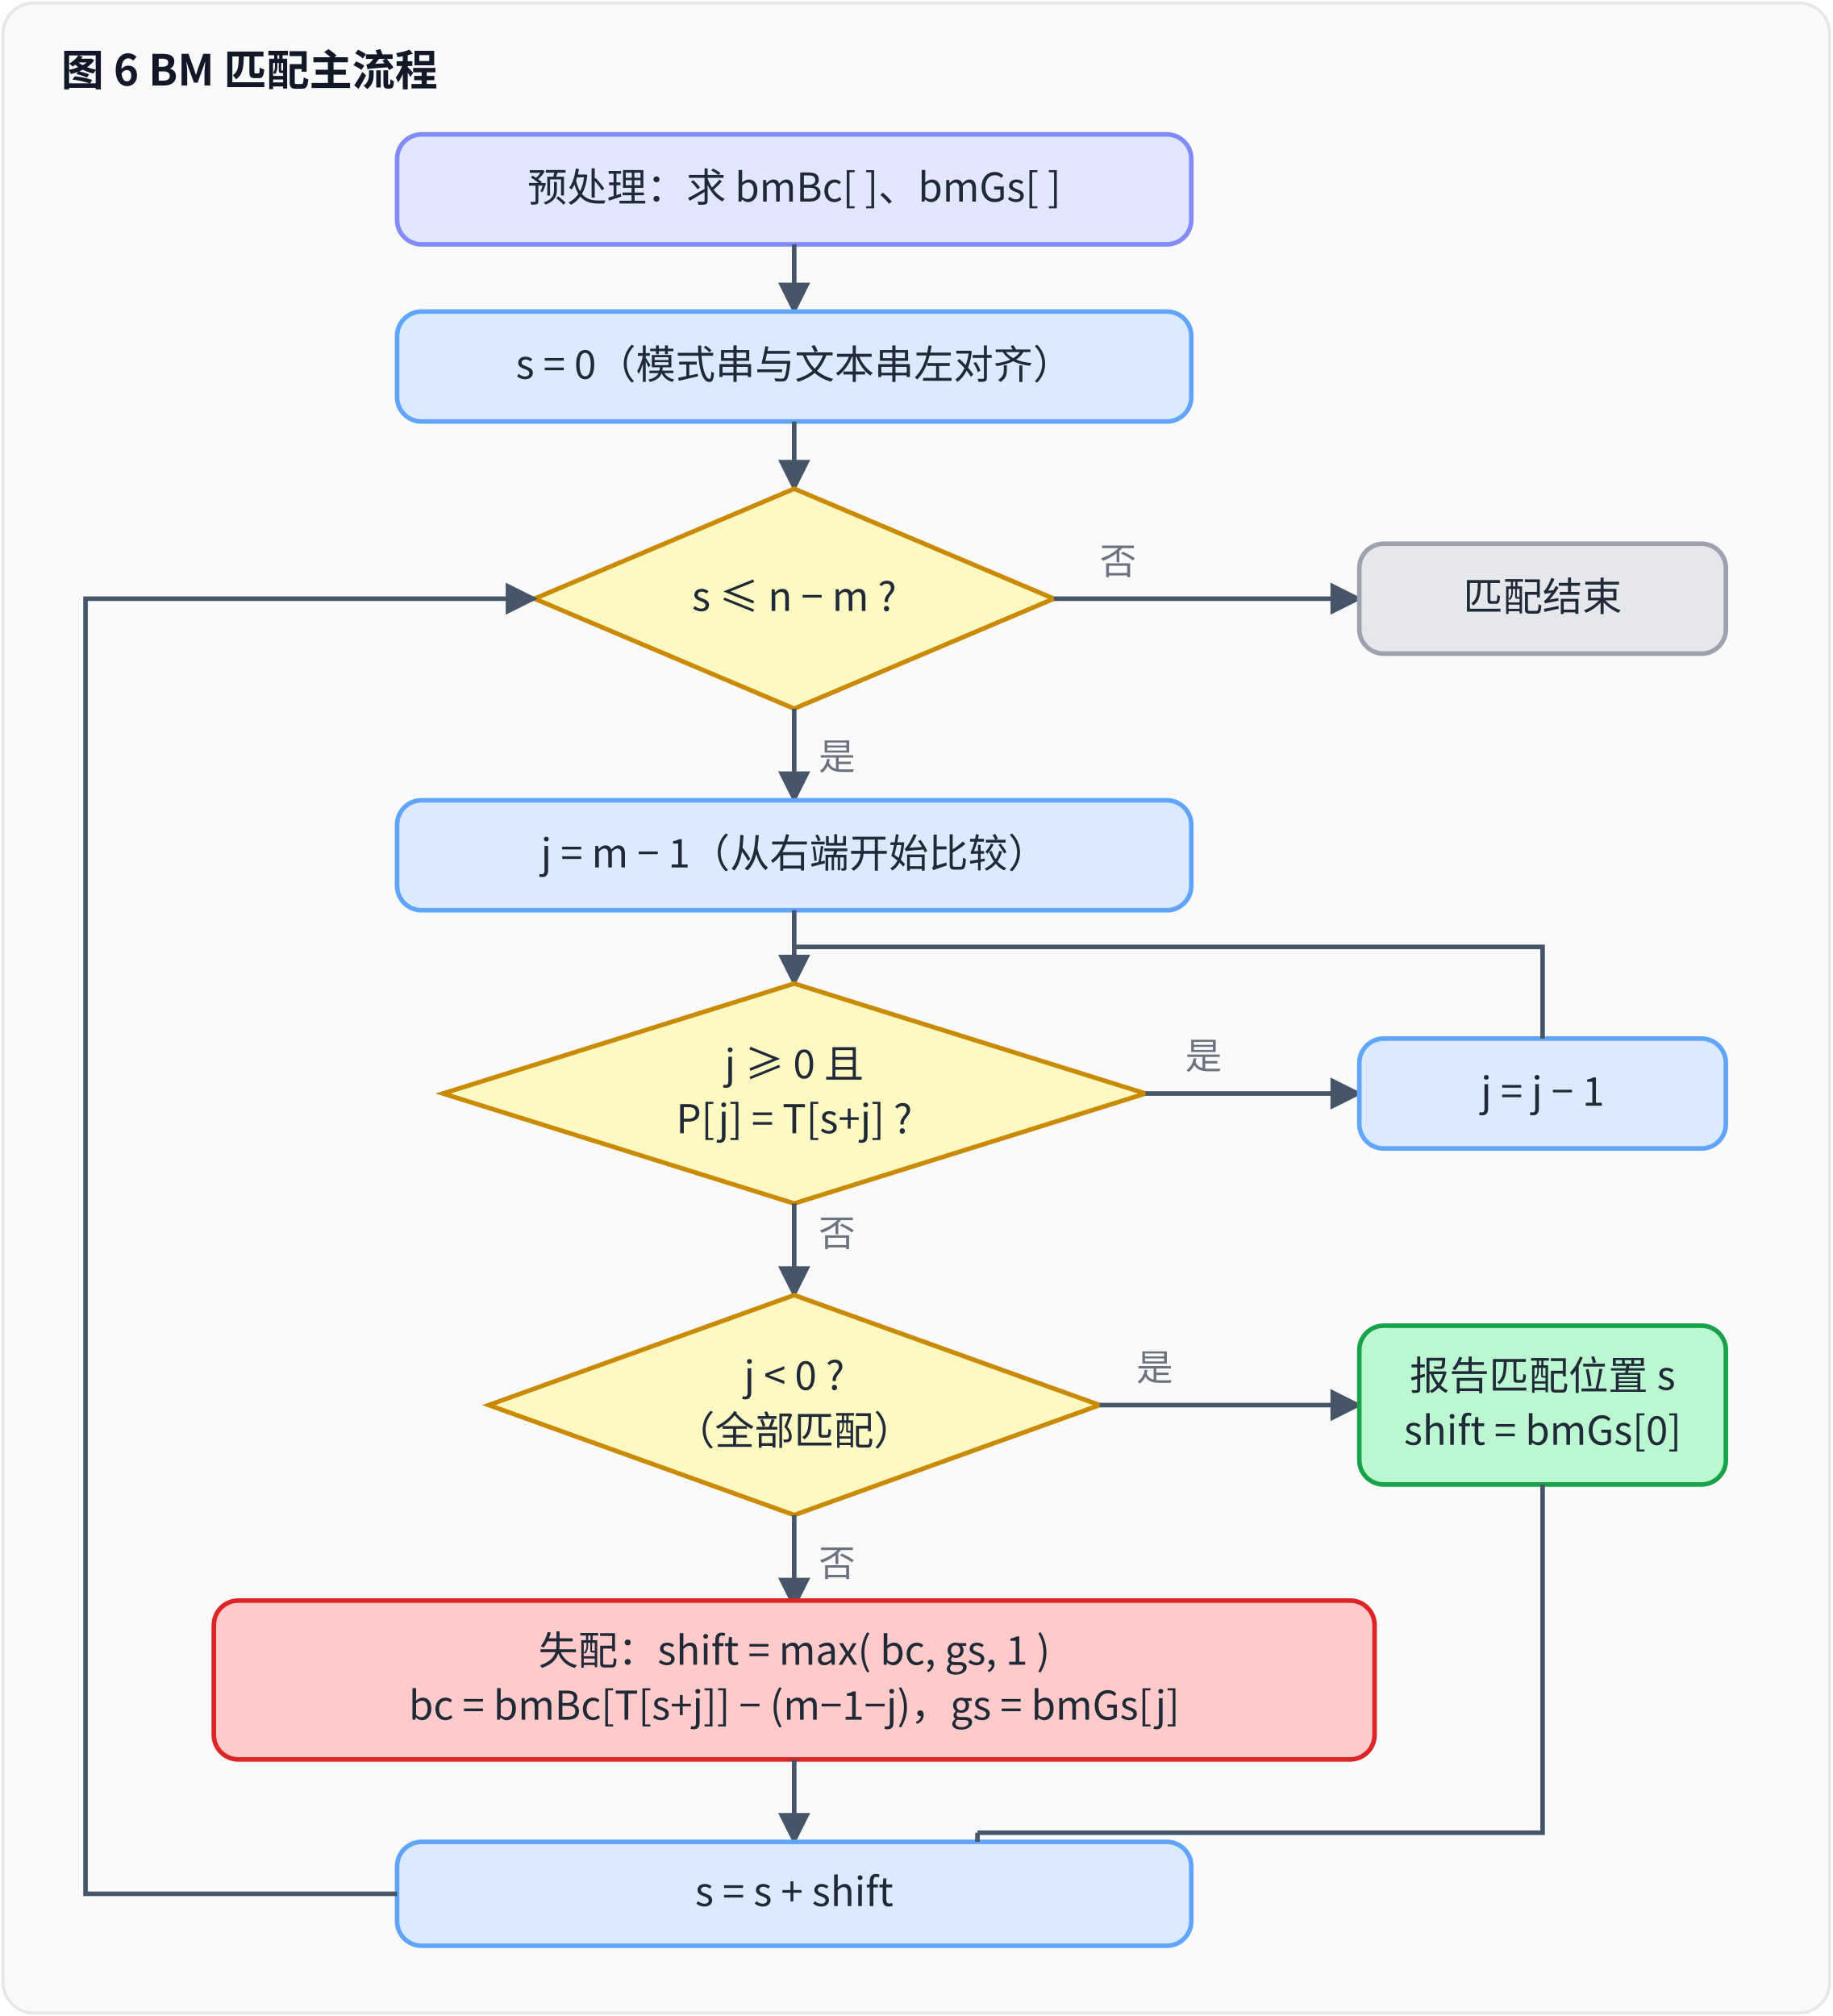
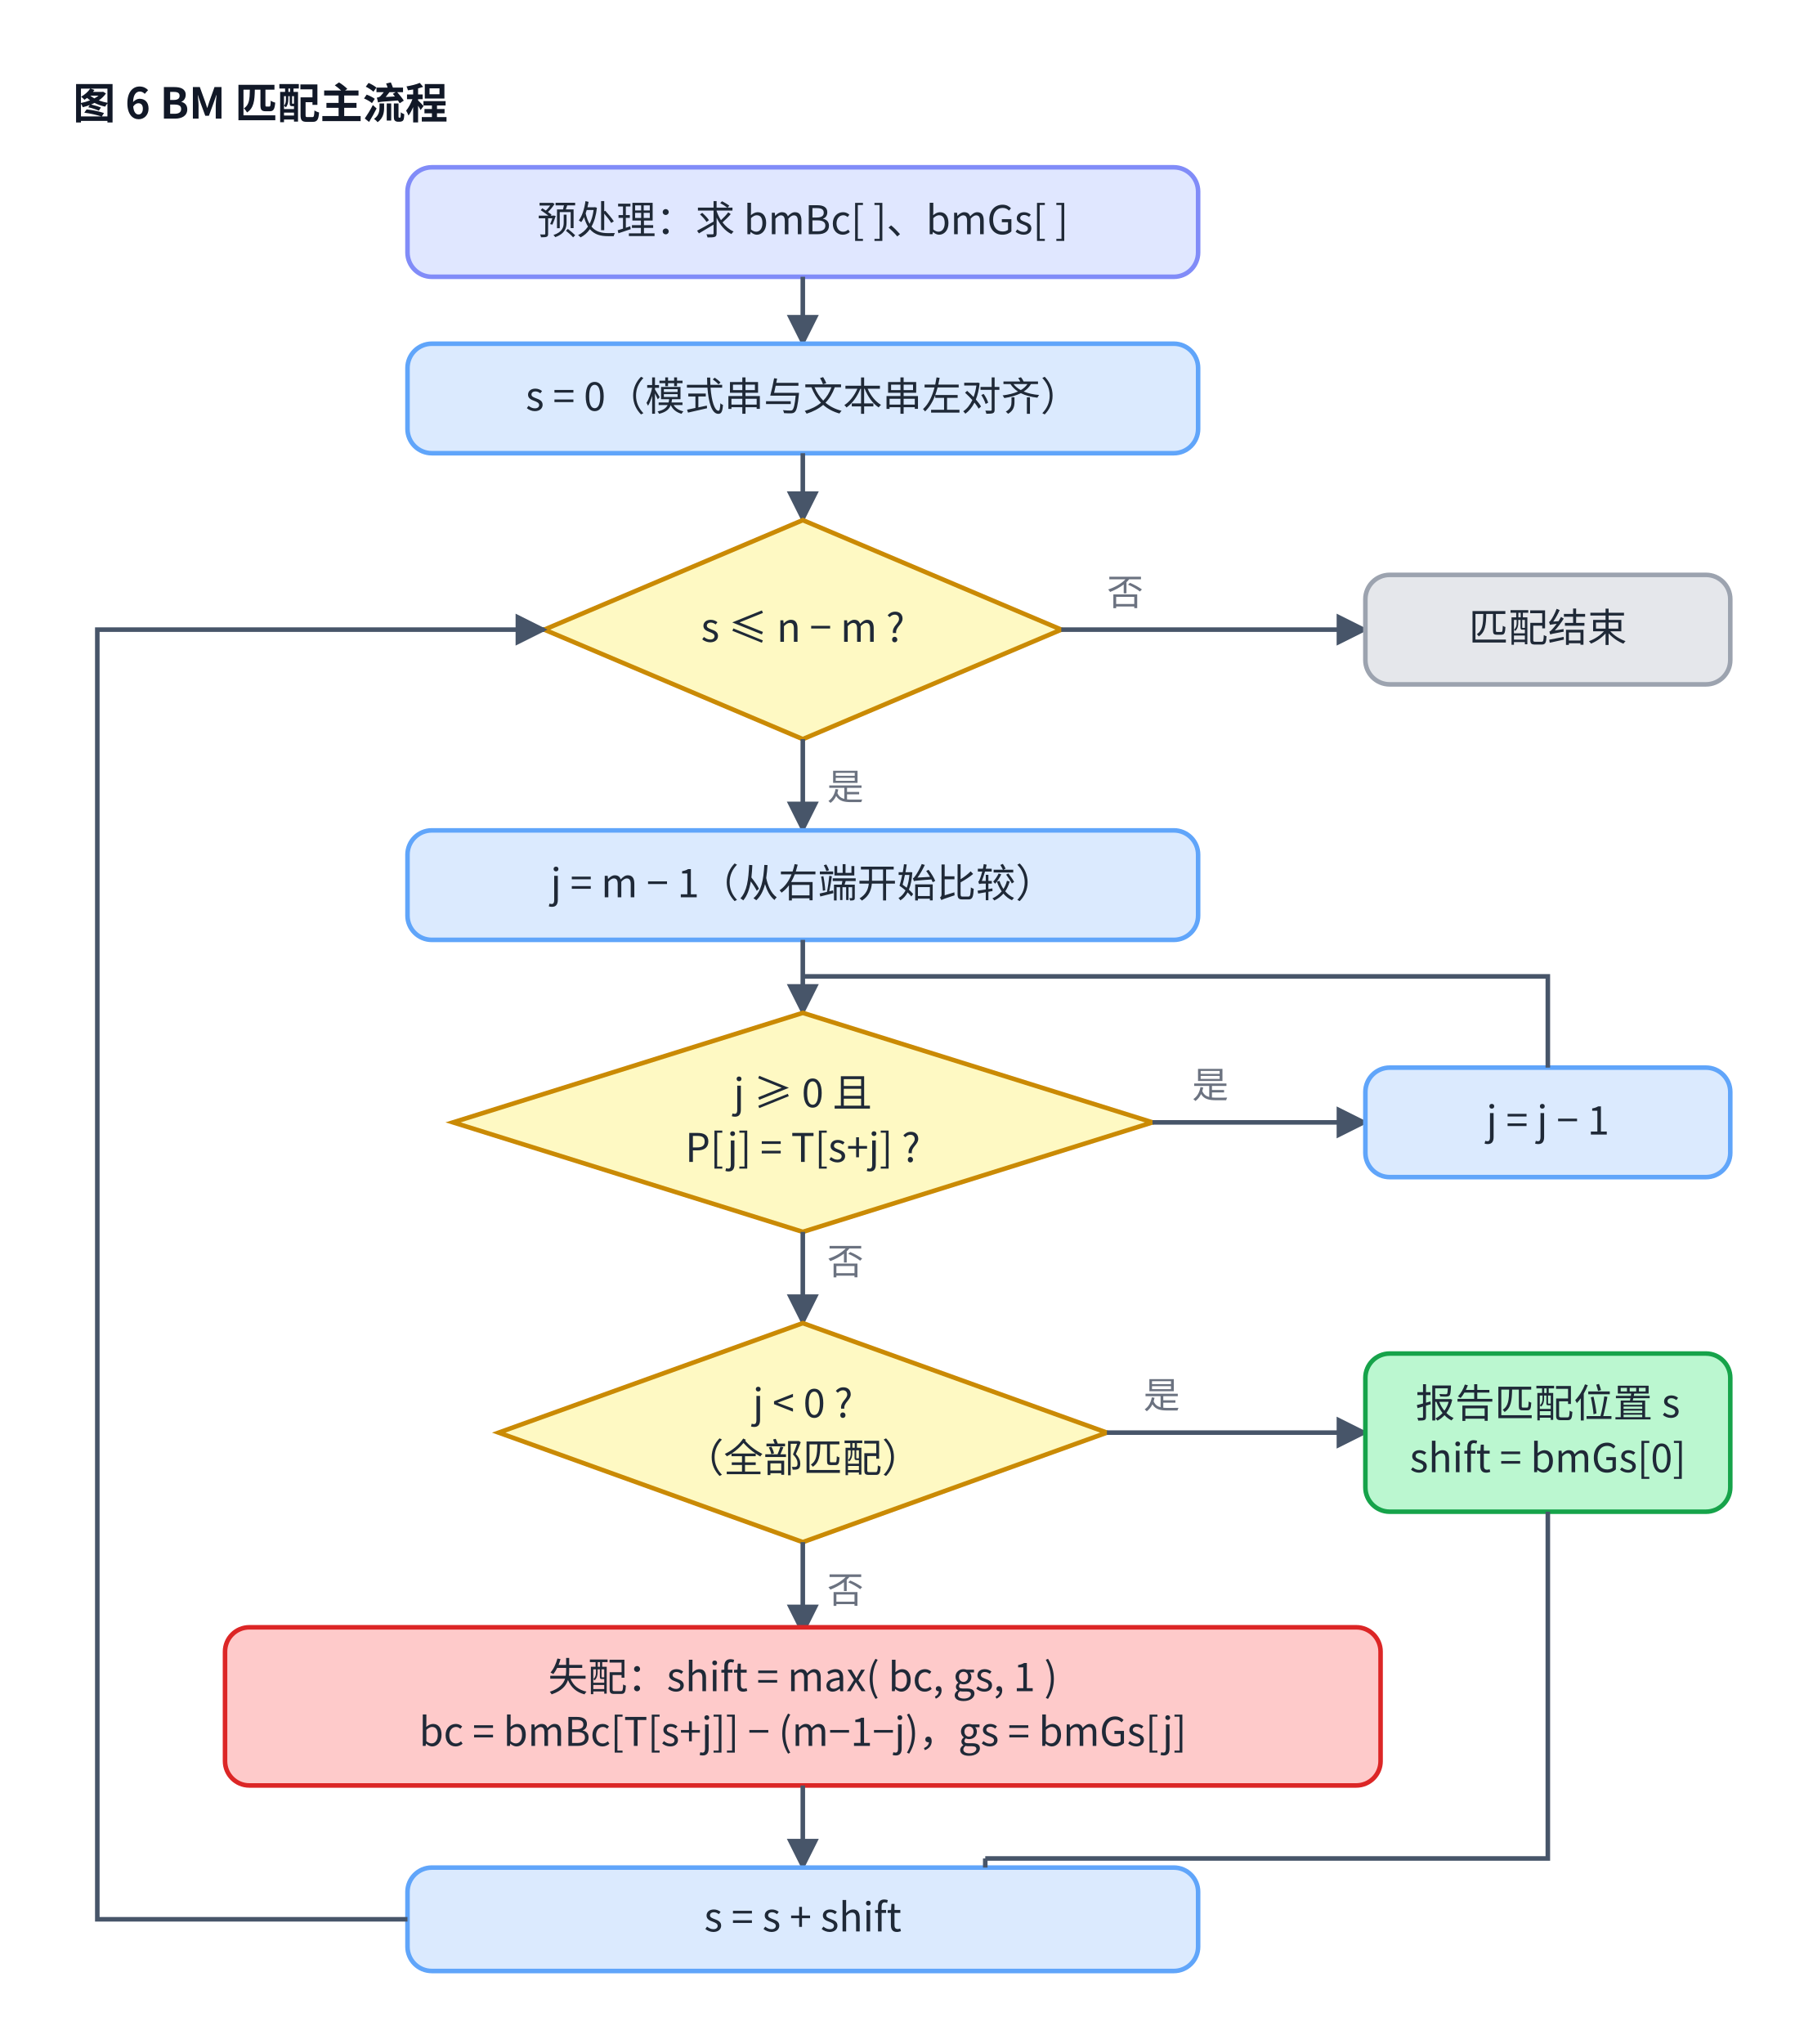
- <svg xmlns="http://www.w3.org/2000/svg" viewBox="0 0 600 660" width="600" height="660">
+ <svg xmlns="http://www.w3.org/2000/svg" viewBox="-4 -11 593 672" width="593" height="672">
  <style>
.t{font-family:'Noto Sans CJK SC','Noto Sans SC','Microsoft YaHei','PingFang SC',sans-serif;font-size:13px;fill:#1f2937}.tb{font-family:'Noto Sans CJK SC','Noto Sans SC','Microsoft YaHei','PingFang SC',sans-serif;font-size:14px;font-weight:700;fill:#111827}
.s{font-family:'Noto Sans CJK SC','Noto Sans SC','Microsoft YaHei','PingFang SC',sans-serif;font-size:12px;fill:#6b7280}.m{font-family:'JetBrains Mono','Consolas','Menlo','DejaVu Sans Mono',monospace;font-weight:700;fill:#111827;text-anchor:middle;dominant-baseline:central}
.i{font-family:'JetBrains Mono','Consolas','Menlo','DejaVu Sans Mono',monospace;font-size:10px;fill:#9ca3af;text-anchor:middle}.c{text-anchor:middle}.r{text-anchor:end}
</style>
  <defs>
    <marker id="a" viewBox="0 0 10 10" refX="9" refY="5" markerWidth="7" markerHeight="7" orient="auto">
      <path d="M0 0L10 5L0 10z" fill="#475569" />
    </marker>
  </defs>
-   <rect x="1" y="1" width="598" height="658" rx="10" fill="#fafafa" stroke="#e5e7eb" />
  <text x="20" y="28" class="tb">图 6  BM 匹配主流程</text>
  <rect x="130.0" y="44.0" width="260" height="36" rx="8" fill="#e0e7ff" stroke="#818cf8" stroke-width="1.5" />
  <text x="260" y="66" class="t c">预处理：求 bmBc[ ]、bmGs[ ]</text>
  <line x1="260" y1="80" x2="260" y2="102" stroke="#475569" stroke-width="1.5" marker-end="url(#a)" />
  <rect x="130.0" y="102.0" width="260" height="36" rx="8" fill="#dbeafe" stroke="#60a5fa" stroke-width="1.5" />
  <text x="260" y="124" class="t c">s = 0（模式串与文本串左对齐）</text>
  <line x1="260" y1="138" x2="260" y2="160" stroke="#475569" stroke-width="1.5" marker-end="url(#a)" />
  <polygon points="260,160.0 345.0,196 260,232.0 175.0,196" fill="#fef9c3" stroke="#ca8a04" stroke-width="1.5" />
  <text x="260" y="200" class="t c">s ≤ n − m ?</text>
  <line x1="260" y1="232" x2="260" y2="262" stroke="#475569" stroke-width="1.5" marker-end="url(#a)" />
  <text x="268" y="252" class="s">是</text>
  <line x1="345" y1="196" x2="445" y2="196" stroke="#475569" stroke-width="1.5" marker-end="url(#a)" />
  <text x="360" y="188" class="s">否</text>
  <rect x="445.0" y="178.0" width="120" height="36" rx="8" fill="#e5e7eb" stroke="#9ca3af" stroke-width="1.5" />
  <text x="505" y="200" class="t c">匹配结束</text>
  <rect x="130.0" y="262.0" width="260" height="36" rx="8" fill="#dbeafe" stroke="#60a5fa" stroke-width="1.5" />
  <text x="260" y="284" class="t c">j = m − 1（从右端开始比较）</text>
  <line x1="260" y1="298" x2="260" y2="322" stroke="#475569" stroke-width="1.5" marker-end="url(#a)" />
  <polygon points="260,322.0 375.0,358 260,394.0 145.0,358" fill="#fef9c3" stroke="#ca8a04" stroke-width="1.5" />
  <text x="260" y="353" class="t c">j ≥ 0 且</text>
  <text x="260" y="371" class="t c">P[j] = T[s+j] ?</text>
  <text x="268" y="408" class="s">否</text>
  <line x1="375" y1="358" x2="445" y2="358" stroke="#475569" stroke-width="1.5" marker-end="url(#a)" />
  <text x="388" y="350" class="s">是</text>
  <rect x="445.0" y="340.0" width="120" height="36" rx="8" fill="#dbeafe" stroke="#60a5fa" stroke-width="1.5" />
  <text x="505" y="362" class="t c">j = j − 1</text>
  <path d="M505 340 L505 310 L260 310" fill="none" stroke="#475569" stroke-width="1.5" />
  <line x1="260" y1="394" x2="260" y2="424" stroke="#475569" stroke-width="1.5" marker-end="url(#a)" />
  <polygon points="260,424.0 360.0,460 260,496.0 160.0,460" fill="#fef9c3" stroke="#ca8a04" stroke-width="1.5" />
  <text x="260" y="455" class="t c">j &lt; 0 ?</text>
  <text x="260" y="473" class="t c">（全部匹配）</text>
  <line x1="260" y1="496" x2="260" y2="526" stroke="#475569" stroke-width="1.5" marker-end="url(#a)" />
  <text x="268" y="516" class="s">否</text>
  <line x1="360" y1="460" x2="445" y2="460" stroke="#475569" stroke-width="1.5" marker-end="url(#a)" />
  <text x="372" y="452" class="s">是</text>
  <rect x="445.0" y="434.0" width="120" height="52" rx="8" fill="#bbf7d0" stroke="#16a34a" stroke-width="1.5" />
  <text x="505" y="455" class="t c">报告匹配位置 s</text>
  <text x="505" y="473" class="t c">shift = bmGs[0]</text>
  <rect x="70.0" y="524.0" width="380" height="52" rx="8" fill="#fecaca" stroke="#dc2626" stroke-width="1.5" />
  <text x="260" y="545" class="t c">失配：shift = max( bc, gs, 1 )</text>
  <text x="260" y="563" class="t c">bc = bmBc[T[s+j]] − (m−1−j)，gs = bmGs[j]</text>
  <path d="M505 486 L505 600 L320 600" fill="none" stroke="#475569" stroke-width="1.5" />
  <line x1="260" y1="576" x2="260" y2="603" stroke="#475569" stroke-width="1.5" marker-end="url(#a)" />
  <rect x="130.0" y="603.0" width="260" height="34" rx="8" fill="#dbeafe" stroke="#60a5fa" stroke-width="1.5" />
  <text x="260" y="624" class="t c">s = s + shift</text>
  <path d="M320 600 L320 603" fill="none" stroke="#475569" stroke-width="1.5" />
  <path d="M130 620 L28 620 L28 196 L175 196" fill="none" stroke="#475569" stroke-width="1.5" marker-end="url(#a)" />
</svg>
